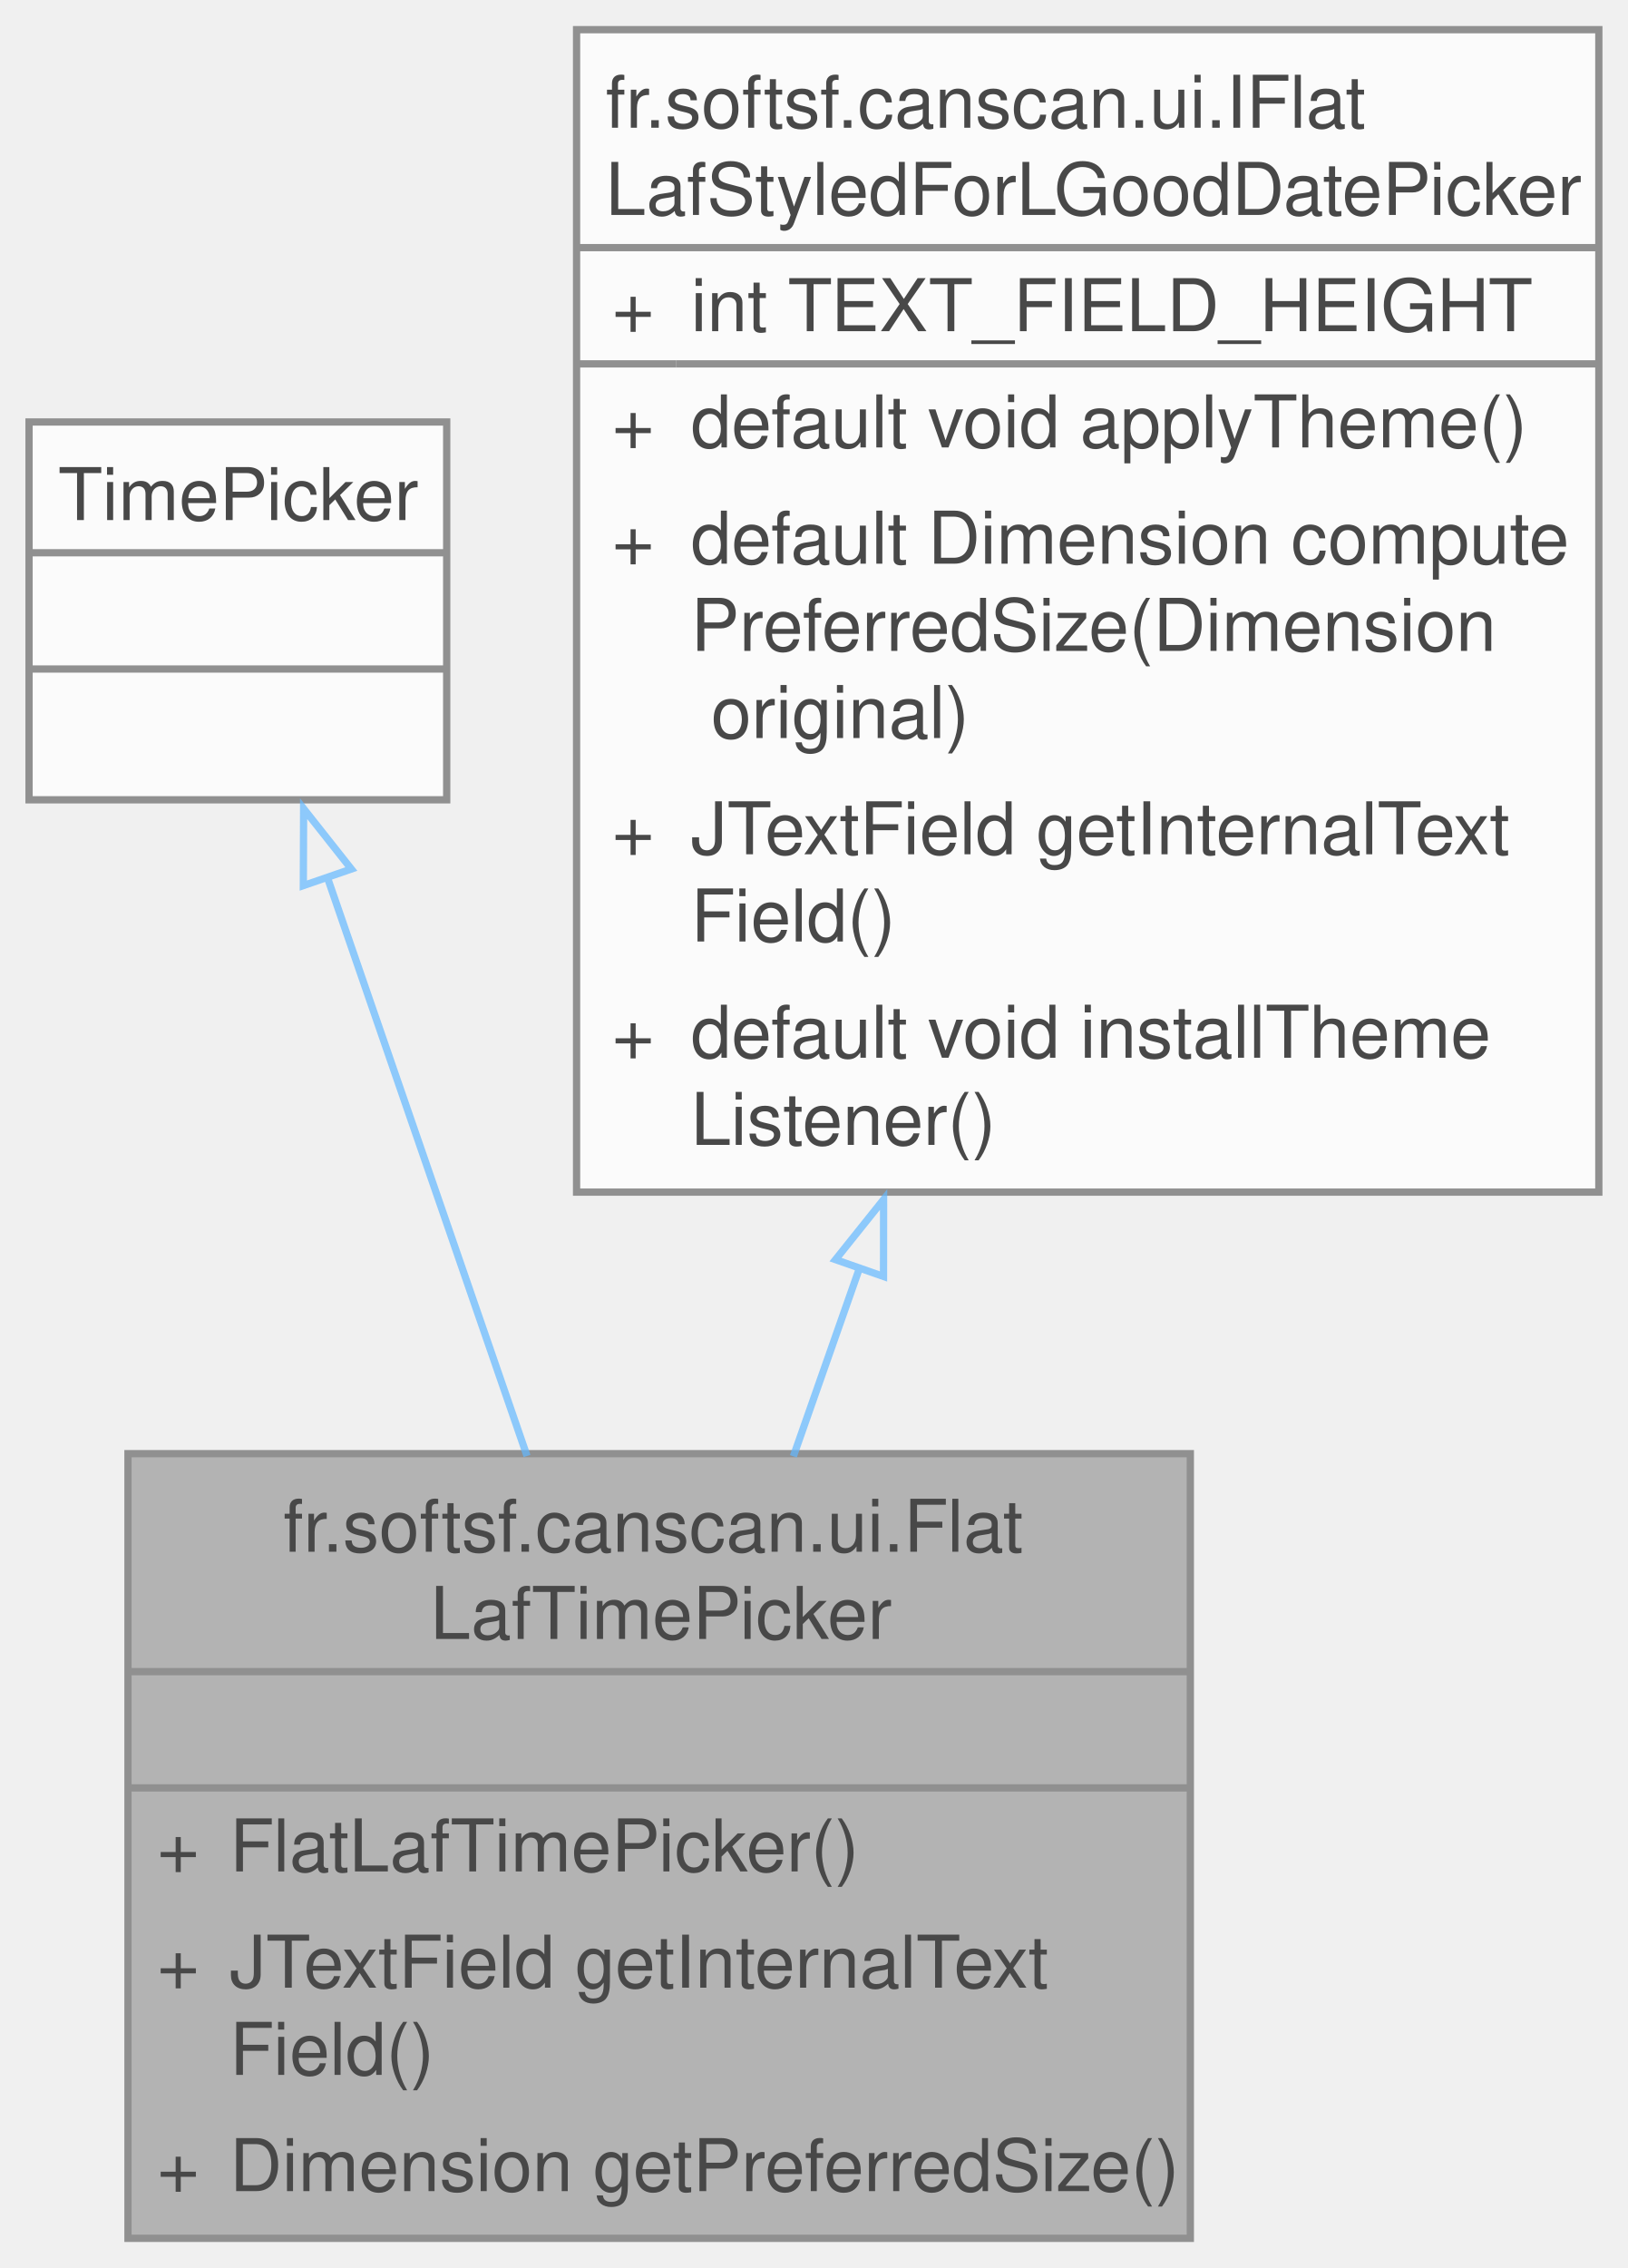
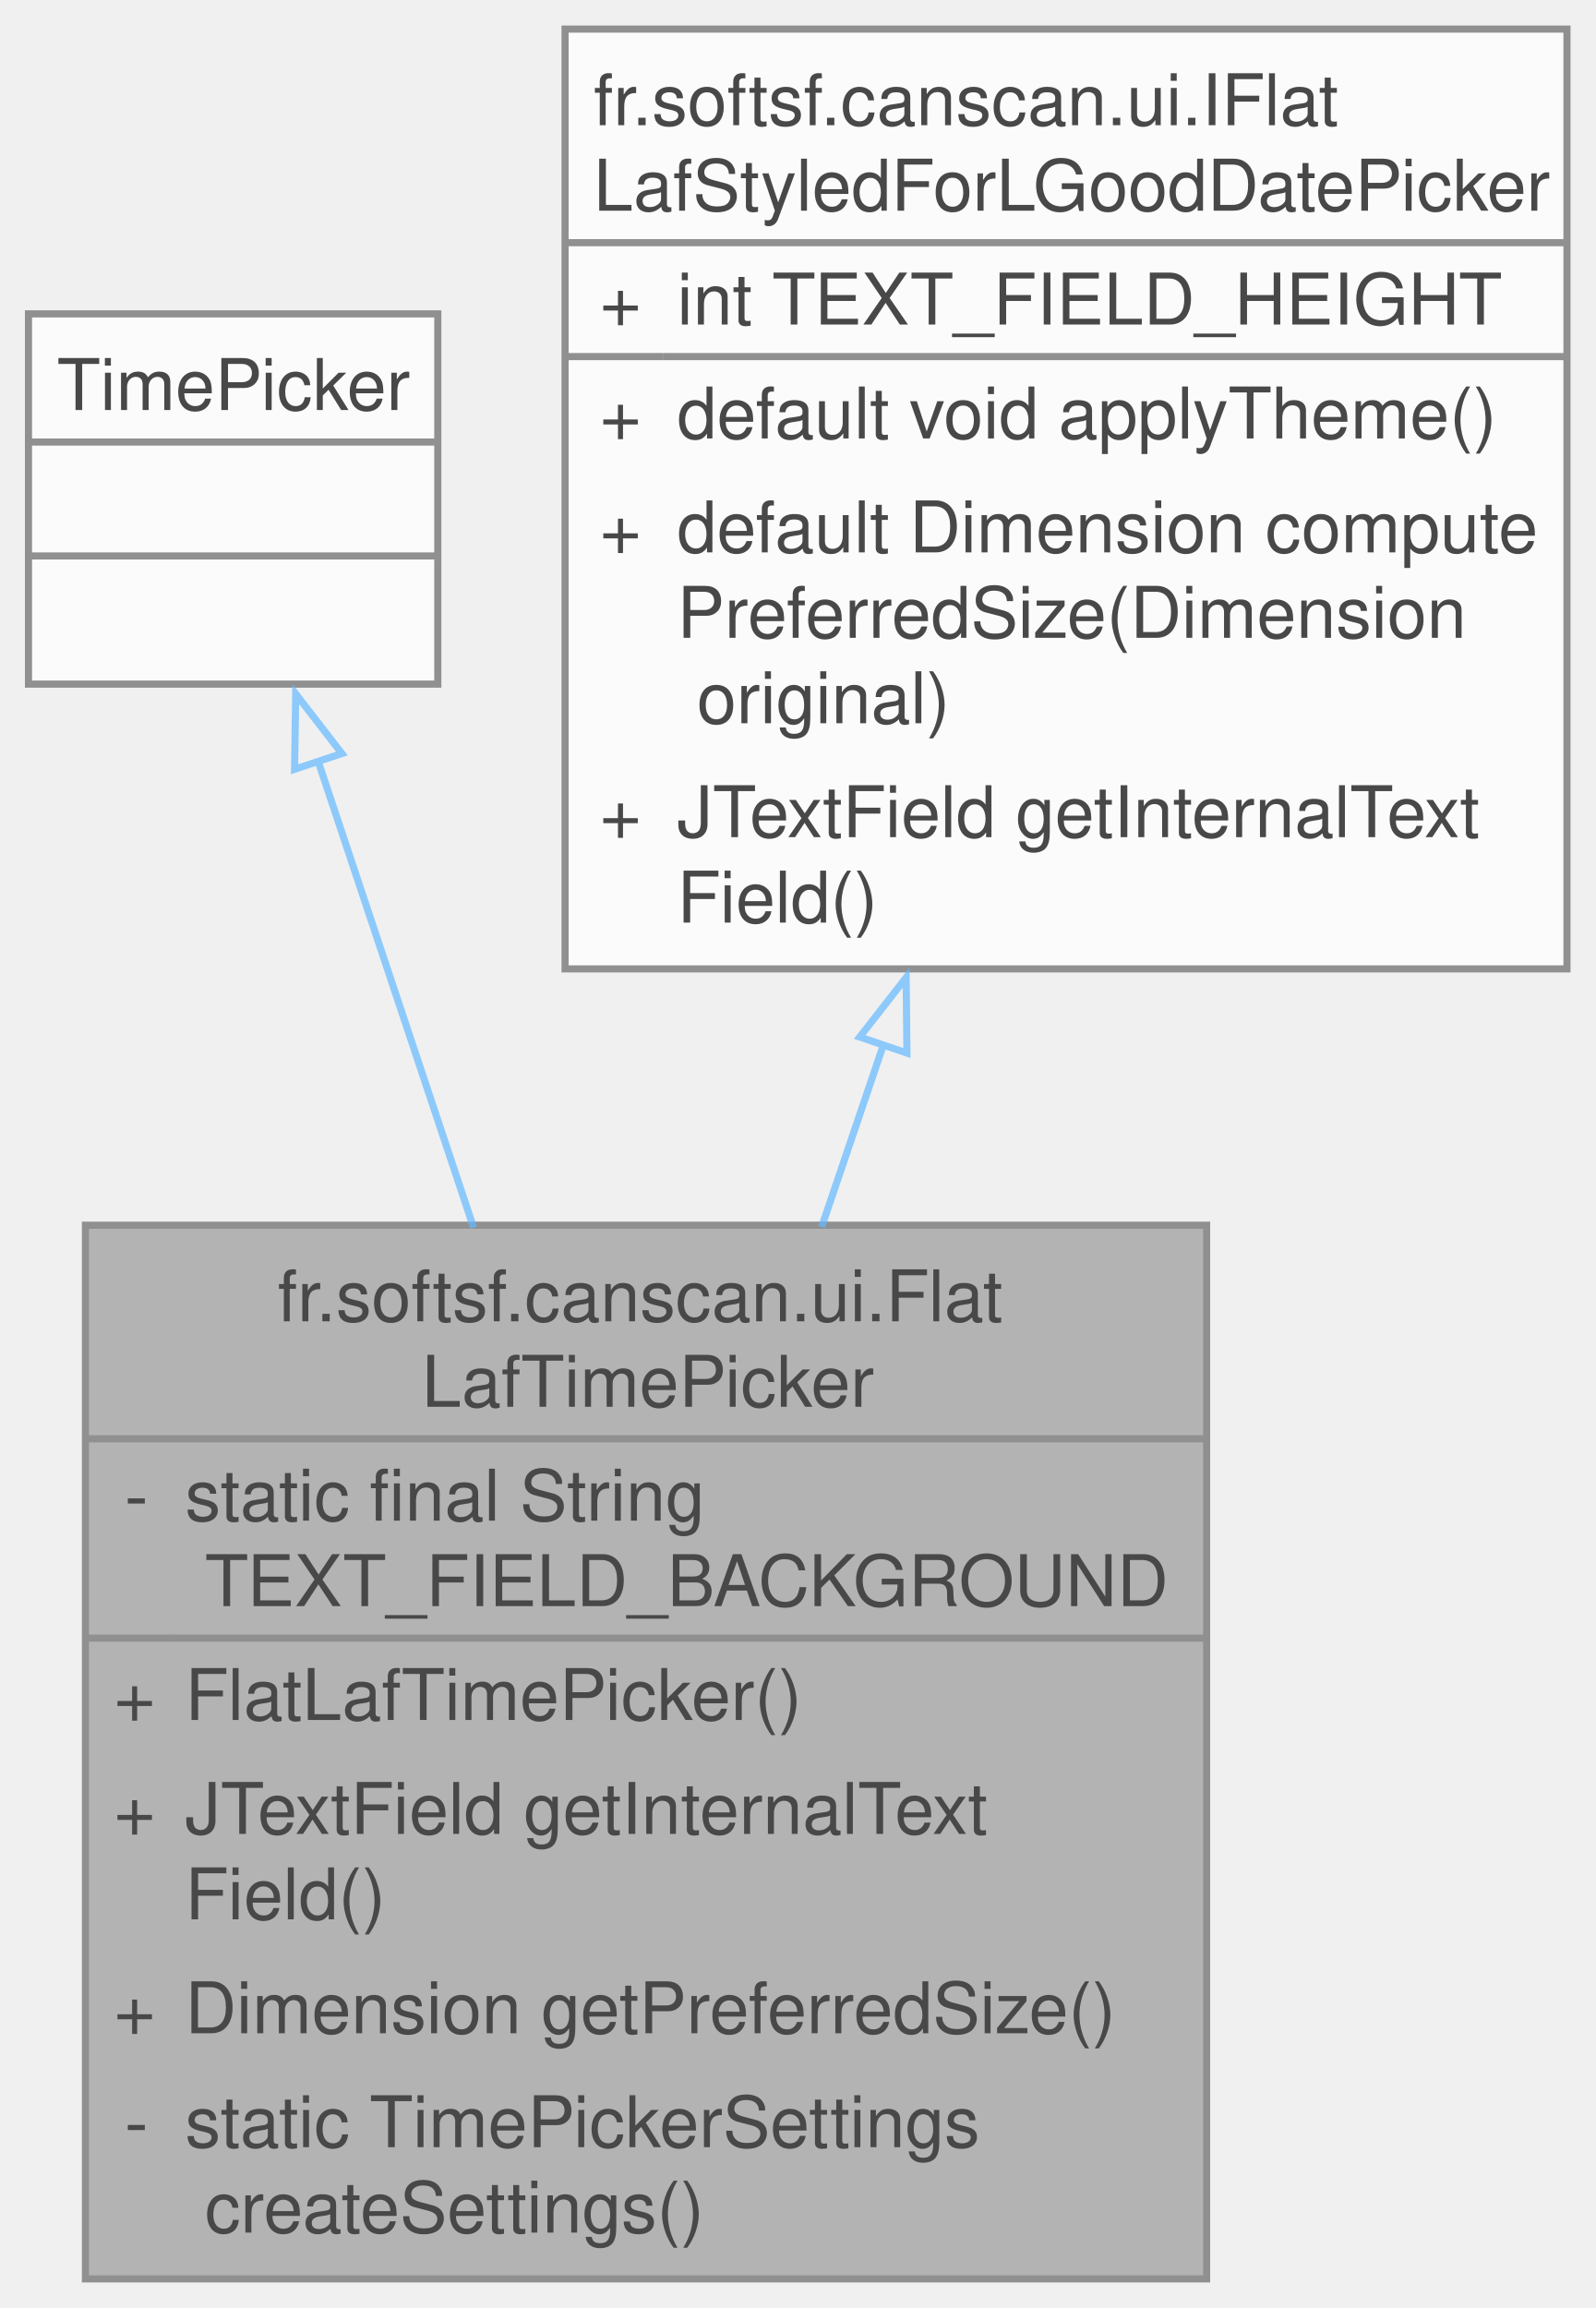
- <svg xmlns="http://www.w3.org/2000/svg" xmlns:xlink="http://www.w3.org/1999/xlink" width="224pt" height="312pt" viewBox="0.00 0.00 224.12 312.00">
+ <svg xmlns="http://www.w3.org/2000/svg" xmlns:xlink="http://www.w3.org/1999/xlink" width="224pt" height="324pt" viewBox="0.00 0.00 224.12 324.00">
  <svg id="main" version="1.1" xml:space="preserve">
    <style type="text/css">
.node, .edge {opacity: 0.7;}
.node.selected, .edge.selected {opacity: 1;}
.edge:hover path { stroke: red; }
.edge:hover polygon { stroke: red; fill: red; }
</style>
    <svg id="graph" class="graph">
-       <g id="graph0" class="graph" transform="scale(1 1) rotate(0) translate(4 308)">
+       <g id="graph0" class="graph" transform="scale(1 1) rotate(0) translate(4 320)">
        <g id="Node000001" class="node">
          <g id="a_Node000001">
-             <a xlink:title="TimePicker component with FlatLaf styling applied and automatically maintained.">
-               <polygon fill="#999999" stroke="none" points="159.88,-108 13.62,-108 13.62,0 159.88,0 159.88,-108" />
-               <text text-anchor="start" x="35" y="-94.5" font-family="Helvetica,sans-Serif" font-size="10.00">fr.softsf.canscan.ui.Flat</text>
-               <text text-anchor="start" x="55.25" y="-82.5" font-family="Helvetica,sans-Serif" font-size="10.00">LafTimePicker</text>
-               <text text-anchor="start" x="85.25" y="-66.5" font-family="Helvetica,sans-Serif" font-size="10.00"> </text>
-               <text text-anchor="start" x="17.62" y="-50.5" font-family="Helvetica,sans-Serif" font-size="10.00">+</text>
-               <text text-anchor="start" x="27.62" y="-50.5" font-family="Helvetica,sans-Serif" font-size="10.00">FlatLafTimePicker()</text>
-               <text text-anchor="start" x="17.62" y="-34.5" font-family="Helvetica,sans-Serif" font-size="10.00">+</text>
-               <text text-anchor="start" x="27.62" y="-34.5" font-family="Helvetica,sans-Serif" font-size="10.00">JTextField getInternalText</text>
-               <text text-anchor="start" x="27.62" y="-22.5" font-family="Helvetica,sans-Serif" font-size="10.00">Field()</text>
-               <text text-anchor="start" x="17.62" y="-6.5" font-family="Helvetica,sans-Serif" font-size="10.00">+</text>
-               <text text-anchor="start" x="27.62" y="-6.5" font-family="Helvetica,sans-Serif" font-size="10.00">Dimension getPreferredSize()</text>
-               <polygon fill="#666666" stroke="#666666" points="13.62,-78 13.62,-78 159.88,-78 159.88,-78 13.62,-78" />
-               <polygon fill="#666666" stroke="#666666" points="13.62,-62 13.62,-62 159.88,-62 159.88,-62 13.62,-62" />
-               <polygon fill="none" stroke="#666666" points="13.62,0 13.62,-108 159.88,-108 159.88,0 13.62,0" />
+             <a xlink:title="TimePicker component with FlatLaf styling applied and maintained.">
+               <polygon fill="#999999" stroke="none" points="165.5,-148 8,-148 8,0 165.5,0 165.5,-148" />
+               <text text-anchor="start" x="35" y="-134.5" font-family="Helvetica,sans-Serif" font-size="10.00">fr.softsf.canscan.ui.Flat</text>
+               <text text-anchor="start" x="55.25" y="-122.5" font-family="Helvetica,sans-Serif" font-size="10.00">LafTimePicker</text>
+               <text text-anchor="start" x="13.5" y="-106.5" font-family="Helvetica,sans-Serif" font-size="10.00">-</text>
+               <text text-anchor="start" x="22" y="-106.5" font-family="Helvetica,sans-Serif" font-size="10.00">static final String</text>
+               <text text-anchor="start" x="22" y="-94.5" font-family="Helvetica,sans-Serif" font-size="10.00"> TEXT_FIELD_BACKGROUND</text>
+               <text text-anchor="start" x="12" y="-78.5" font-family="Helvetica,sans-Serif" font-size="10.00">+</text>
+               <text text-anchor="start" x="22" y="-78.5" font-family="Helvetica,sans-Serif" font-size="10.00">FlatLafTimePicker()</text>
+               <text text-anchor="start" x="12" y="-62.5" font-family="Helvetica,sans-Serif" font-size="10.00">+</text>
+               <text text-anchor="start" x="22" y="-62.5" font-family="Helvetica,sans-Serif" font-size="10.00">JTextField getInternalText</text>
+               <text text-anchor="start" x="22" y="-50.5" font-family="Helvetica,sans-Serif" font-size="10.00">Field()</text>
+               <text text-anchor="start" x="12" y="-34.5" font-family="Helvetica,sans-Serif" font-size="10.00">+</text>
+               <text text-anchor="start" x="22" y="-34.5" font-family="Helvetica,sans-Serif" font-size="10.00">Dimension getPreferredSize()</text>
+               <text text-anchor="start" x="13.5" y="-18.5" font-family="Helvetica,sans-Serif" font-size="10.00">-</text>
+               <text text-anchor="start" x="22" y="-18.5" font-family="Helvetica,sans-Serif" font-size="10.00">static TimePickerSettings</text>
+               <text text-anchor="start" x="22" y="-6.5" font-family="Helvetica,sans-Serif" font-size="10.00"> createSettings()</text>
+               <polygon fill="#666666" stroke="#666666" points="8,-118 8,-118 165.5,-118 165.5,-118 8,-118" />
+               <polygon fill="#666666" stroke="#666666" points="8,-90 8,-90 20,-90 20,-90 8,-90" />
+               <polygon fill="#666666" stroke="#666666" points="20,-90 20,-90 165.5,-90 165.5,-90 20,-90" />
+               <polygon fill="none" stroke="#666666" points="8,0 8,-148 165.5,-148 165.5,0 8,0" />
            </a>
          </g>
        </g>
        <g id="Node000002" class="node">
          <g id="a_Node000002">
            <a xlink:title=" ">
-               <polygon fill="white" stroke="none" points="57.5,-250 0,-250 0,-198 57.5,-198 57.5,-250" />
-               <text text-anchor="start" x="4" y="-236.5" font-family="Helvetica,sans-Serif" font-size="10.00">TimePicker</text>
-               <text text-anchor="start" x="27.25" y="-220.5" font-family="Helvetica,sans-Serif" font-size="10.00"> </text>
-               <text text-anchor="start" x="27.25" y="-204.5" font-family="Helvetica,sans-Serif" font-size="10.00"> </text>
-               <polygon fill="#666666" stroke="#666666" points="0,-232 0,-232 57.5,-232 57.5,-232 0,-232" />
-               <polygon fill="#666666" stroke="#666666" points="0,-216 0,-216 57.5,-216 57.5,-216 0,-216" />
-               <polygon fill="none" stroke="#666666" points="0,-198 0,-250 57.5,-250 57.5,-198 0,-198" />
+               <polygon fill="white" stroke="none" points="57.5,-276 0,-276 0,-224 57.5,-224 57.5,-276" />
+               <text text-anchor="start" x="4" y="-262.5" font-family="Helvetica,sans-Serif" font-size="10.00">TimePicker</text>
+               <text text-anchor="start" x="27.25" y="-246.5" font-family="Helvetica,sans-Serif" font-size="10.00"> </text>
+               <text text-anchor="start" x="27.25" y="-230.5" font-family="Helvetica,sans-Serif" font-size="10.00"> </text>
+               <polygon fill="#666666" stroke="#666666" points="0,-258 0,-258 57.5,-258 57.5,-258 0,-258" />
+               <polygon fill="#666666" stroke="#666666" points="0,-242 0,-242 57.5,-242 57.5,-242 0,-242" />
+               <polygon fill="none" stroke="#666666" points="0,-224 0,-276 57.5,-276 57.5,-224 0,-224" />
            </a>
          </g>
        </g>
        <g id="edge1_Node000001_Node000002" class="edge">
          <g id="a_edge1_Node000001_Node000002">
            <a xlink:title=" ">
-               <path fill="none" stroke="#63b8ff" d="M41.01,-187.49C49.01,-164.32 59.59,-133.67 68.56,-107.68" />
-               <polygon fill="none" stroke="#63b8ff" points="37.76,-186.19 37.8,-196.78 44.37,-188.47 37.76,-186.19" />
+               <path fill="none" stroke="#63b8ff" d="M40.66,-213.26C46.98,-194.31 54.98,-170.32 62.53,-147.66" />
+               <polygon fill="none" stroke="#63b8ff" points="37.38,-212.04 37.54,-222.63 44.02,-214.25 37.38,-212.04" />
            </a>
          </g>
        </g>
        <g id="Node000003" class="node">
          <g id="a_Node000003">
-             <a xlink:href="interfacefr_1_1softsf_1_1canscan_1_1ui_1_1_i_flat_laf_styled_for_l_good_date_picker.html" target="_top" xlink:title="Interface providing FlatLaf styling support for LGoodDatePicker components.">
-               <polygon fill="white" stroke="none" points="216.12,-304 75.38,-304 75.38,-144 216.12,-144 216.12,-304" />
-               <text text-anchor="start" x="79.38" y="-290.5" font-family="Helvetica,sans-Serif" font-size="10.00">fr.softsf.canscan.ui.IFlat</text>
-               <text text-anchor="start" x="79.38" y="-278.5" font-family="Helvetica,sans-Serif" font-size="10.00">LafStyledForLGoodDatePicker</text>
-               <text text-anchor="start" x="80.25" y="-262.5" font-family="Helvetica,sans-Serif" font-size="10.00">+</text>
-               <text text-anchor="start" x="91.12" y="-262.5" font-family="Helvetica,sans-Serif" font-size="10.00">int TEXT_FIELD_HEIGHT</text>
-               <text text-anchor="start" x="80.25" y="-246.5" font-family="Helvetica,sans-Serif" font-size="10.00">+</text>
-               <text text-anchor="start" x="91.12" y="-246.5" font-family="Helvetica,sans-Serif" font-size="10.00">default void applyTheme()</text>
-               <text text-anchor="start" x="80.25" y="-230.5" font-family="Helvetica,sans-Serif" font-size="10.00">+</text>
-               <text text-anchor="start" x="91.12" y="-230.5" font-family="Helvetica,sans-Serif" font-size="10.00">default Dimension compute</text>
-               <text text-anchor="start" x="91.12" y="-218.5" font-family="Helvetica,sans-Serif" font-size="10.00">PreferredSize(Dimension</text>
-               <text text-anchor="start" x="91.12" y="-206.5" font-family="Helvetica,sans-Serif" font-size="10.00"> original)</text>
-               <text text-anchor="start" x="80.25" y="-190.5" font-family="Helvetica,sans-Serif" font-size="10.00">+</text>
-               <text text-anchor="start" x="91.12" y="-190.5" font-family="Helvetica,sans-Serif" font-size="10.00">JTextField getInternalText</text>
-               <text text-anchor="start" x="91.12" y="-178.5" font-family="Helvetica,sans-Serif" font-size="10.00">Field()</text>
-               <text text-anchor="start" x="80.25" y="-162.5" font-family="Helvetica,sans-Serif" font-size="10.00">+</text>
-               <text text-anchor="start" x="91.12" y="-162.5" font-family="Helvetica,sans-Serif" font-size="10.00">default void installTheme</text>
-               <text text-anchor="start" x="91.12" y="-150.5" font-family="Helvetica,sans-Serif" font-size="10.00">Listener()</text>
-               <polygon fill="#666666" stroke="#666666" points="75.38,-274 75.38,-274 216.12,-274 216.12,-274 75.38,-274" />
-               <polygon fill="#666666" stroke="#666666" points="75.38,-258 75.38,-258 89.12,-258 89.12,-258 75.38,-258" />
-               <polygon fill="#666666" stroke="#666666" points="89.12,-258 89.12,-258 216.12,-258 216.12,-258 89.12,-258" />
-               <polygon fill="none" stroke="#666666" points="75.38,-144 75.38,-304 216.12,-304 216.12,-144 75.38,-144" />
+             <a xlink:href="interfacefr_1_1softsf_1_1canscan_1_1ui_1_1_i_flat_laf_styled_for_l_good_date_picker.html" target="_top" xlink:title="Utility interface to apply FlatLaf styling to LGoodDatePicker components.">
+               <polygon fill="white" stroke="none" points="216.12,-316 75.38,-316 75.38,-184 216.12,-184 216.12,-316" />
+               <text text-anchor="start" x="79.38" y="-302.5" font-family="Helvetica,sans-Serif" font-size="10.00">fr.softsf.canscan.ui.IFlat</text>
+               <text text-anchor="start" x="79.38" y="-290.5" font-family="Helvetica,sans-Serif" font-size="10.00">LafStyledForLGoodDatePicker</text>
+               <text text-anchor="start" x="80.25" y="-274.5" font-family="Helvetica,sans-Serif" font-size="10.00">+</text>
+               <text text-anchor="start" x="91.12" y="-274.5" font-family="Helvetica,sans-Serif" font-size="10.00">int TEXT_FIELD_HEIGHT</text>
+               <text text-anchor="start" x="80.25" y="-258.5" font-family="Helvetica,sans-Serif" font-size="10.00">+</text>
+               <text text-anchor="start" x="91.12" y="-258.5" font-family="Helvetica,sans-Serif" font-size="10.00">default void applyTheme()</text>
+               <text text-anchor="start" x="80.25" y="-242.5" font-family="Helvetica,sans-Serif" font-size="10.00">+</text>
+               <text text-anchor="start" x="91.12" y="-242.5" font-family="Helvetica,sans-Serif" font-size="10.00">default Dimension compute</text>
+               <text text-anchor="start" x="91.12" y="-230.5" font-family="Helvetica,sans-Serif" font-size="10.00">PreferredSize(Dimension</text>
+               <text text-anchor="start" x="91.12" y="-218.5" font-family="Helvetica,sans-Serif" font-size="10.00"> original)</text>
+               <text text-anchor="start" x="80.25" y="-202.5" font-family="Helvetica,sans-Serif" font-size="10.00">+</text>
+               <text text-anchor="start" x="91.12" y="-202.5" font-family="Helvetica,sans-Serif" font-size="10.00">JTextField getInternalText</text>
+               <text text-anchor="start" x="91.12" y="-190.5" font-family="Helvetica,sans-Serif" font-size="10.00">Field()</text>
+               <polygon fill="#666666" stroke="#666666" points="75.38,-286 75.38,-286 216.12,-286 216.12,-286 75.38,-286" />
+               <polygon fill="#666666" stroke="#666666" points="75.38,-270 75.38,-270 89.12,-270 89.12,-270 75.38,-270" />
+               <polygon fill="#666666" stroke="#666666" points="89.12,-270 89.12,-270 216.12,-270 216.12,-270 89.12,-270" />
+               <polygon fill="none" stroke="#666666" points="75.38,-184 75.38,-316 216.12,-316 216.12,-184 75.38,-184" />
            </a>
          </g>
        </g>
        <g id="edge2_Node000001_Node000003" class="edge">
          <g id="a_edge2_Node000001_Node000003">
            <a xlink:title=" ">
-               <path fill="none" stroke="#63b8ff" d="M114.35,-133.59C111.24,-124.72 108.15,-115.94 105.23,-107.63" />
-               <polygon fill="none" stroke="#63b8ff" points="111.03,-134.71 117.65,-142.98 117.64,-132.39 111.03,-134.71" />
+               <path fill="none" stroke="#63b8ff" d="M120.15,-173.49C117.25,-164.95 114.3,-156.26 111.42,-147.75" />
+               <polygon fill="none" stroke="#63b8ff" points="116.77,-174.43 123.29,-182.78 123.4,-172.18 116.77,-174.43" />
            </a>
          </g>
        </g>
      </g>
    </svg>
  </svg>
  <style type="text/css">

[data-mouse-over-selected='false'] { opacity: 0.7; }
[data-mouse-over-selected='true']  { opacity: 1.0; }

</style>
</svg>
